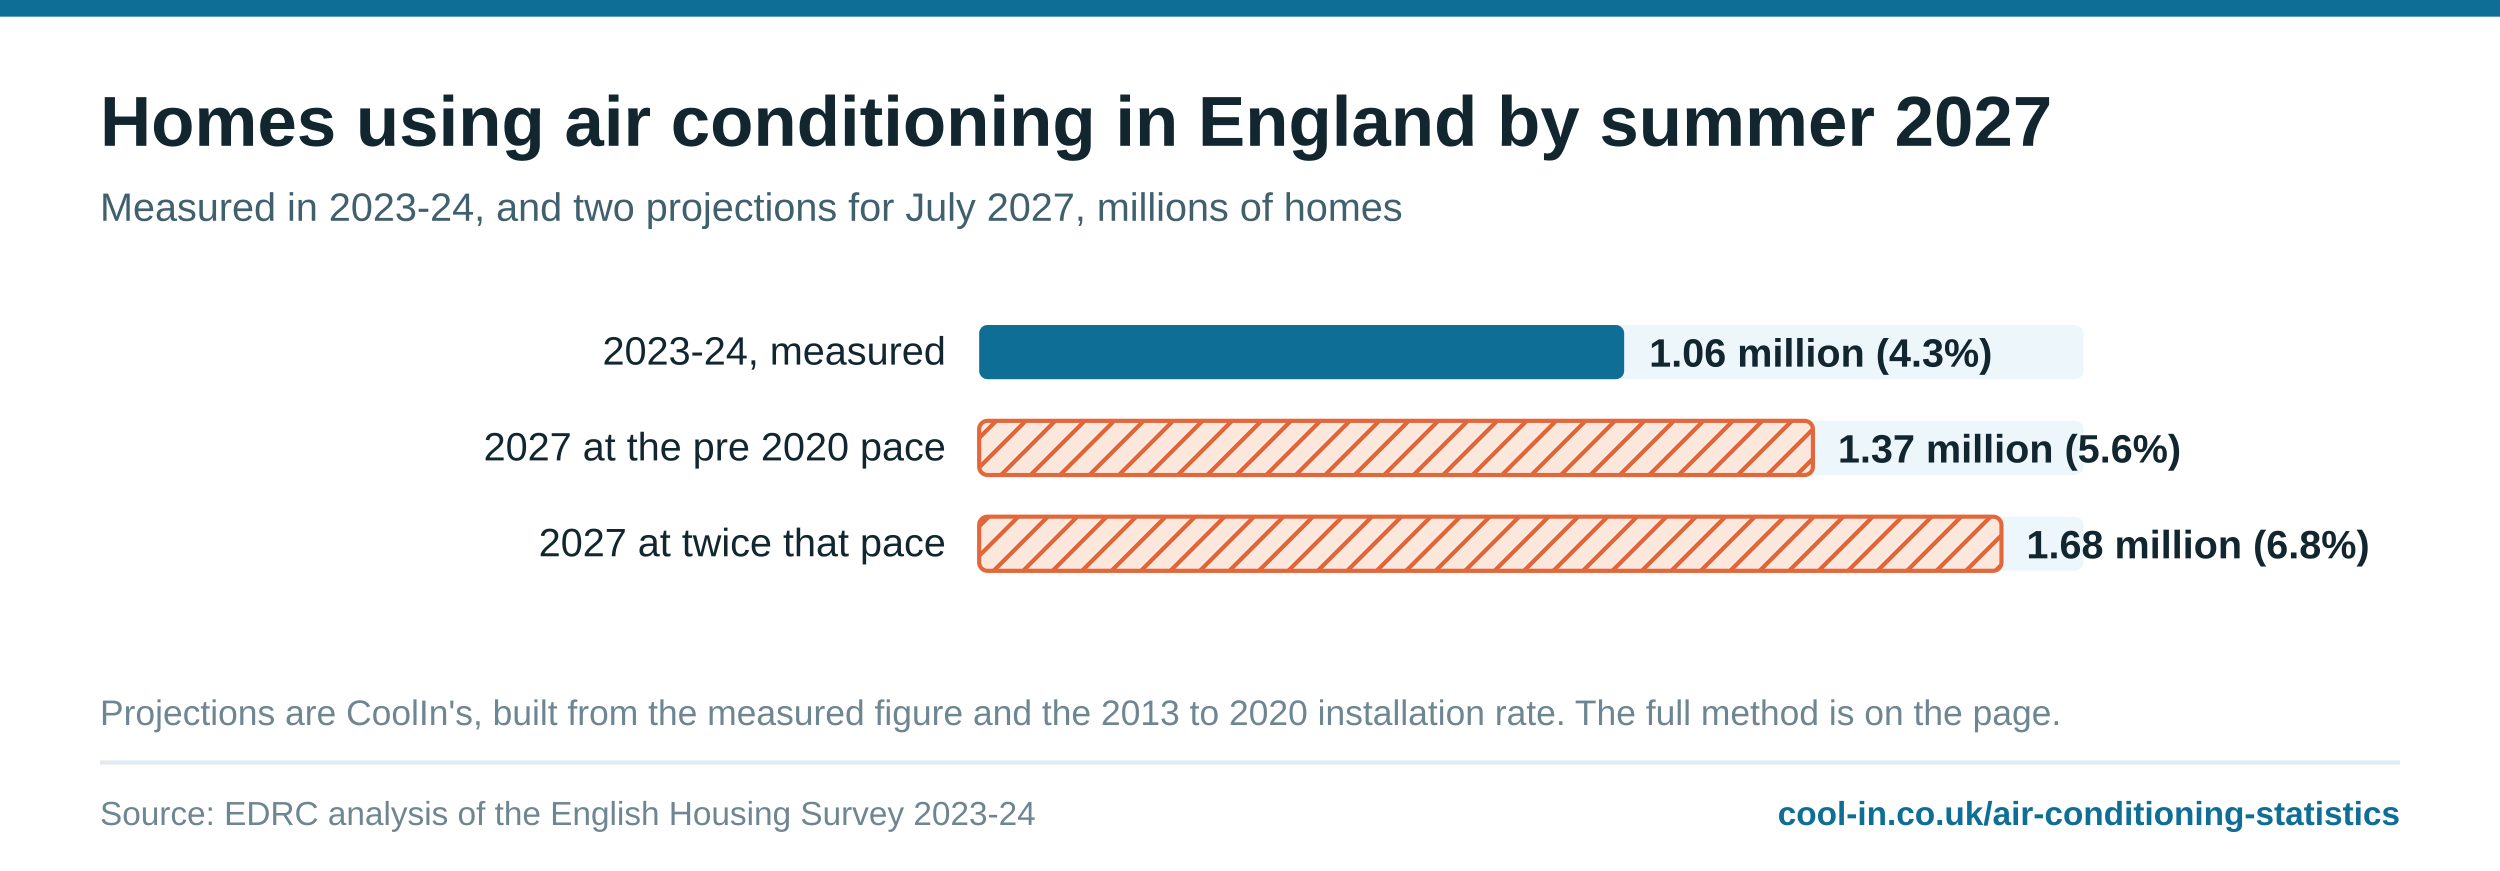
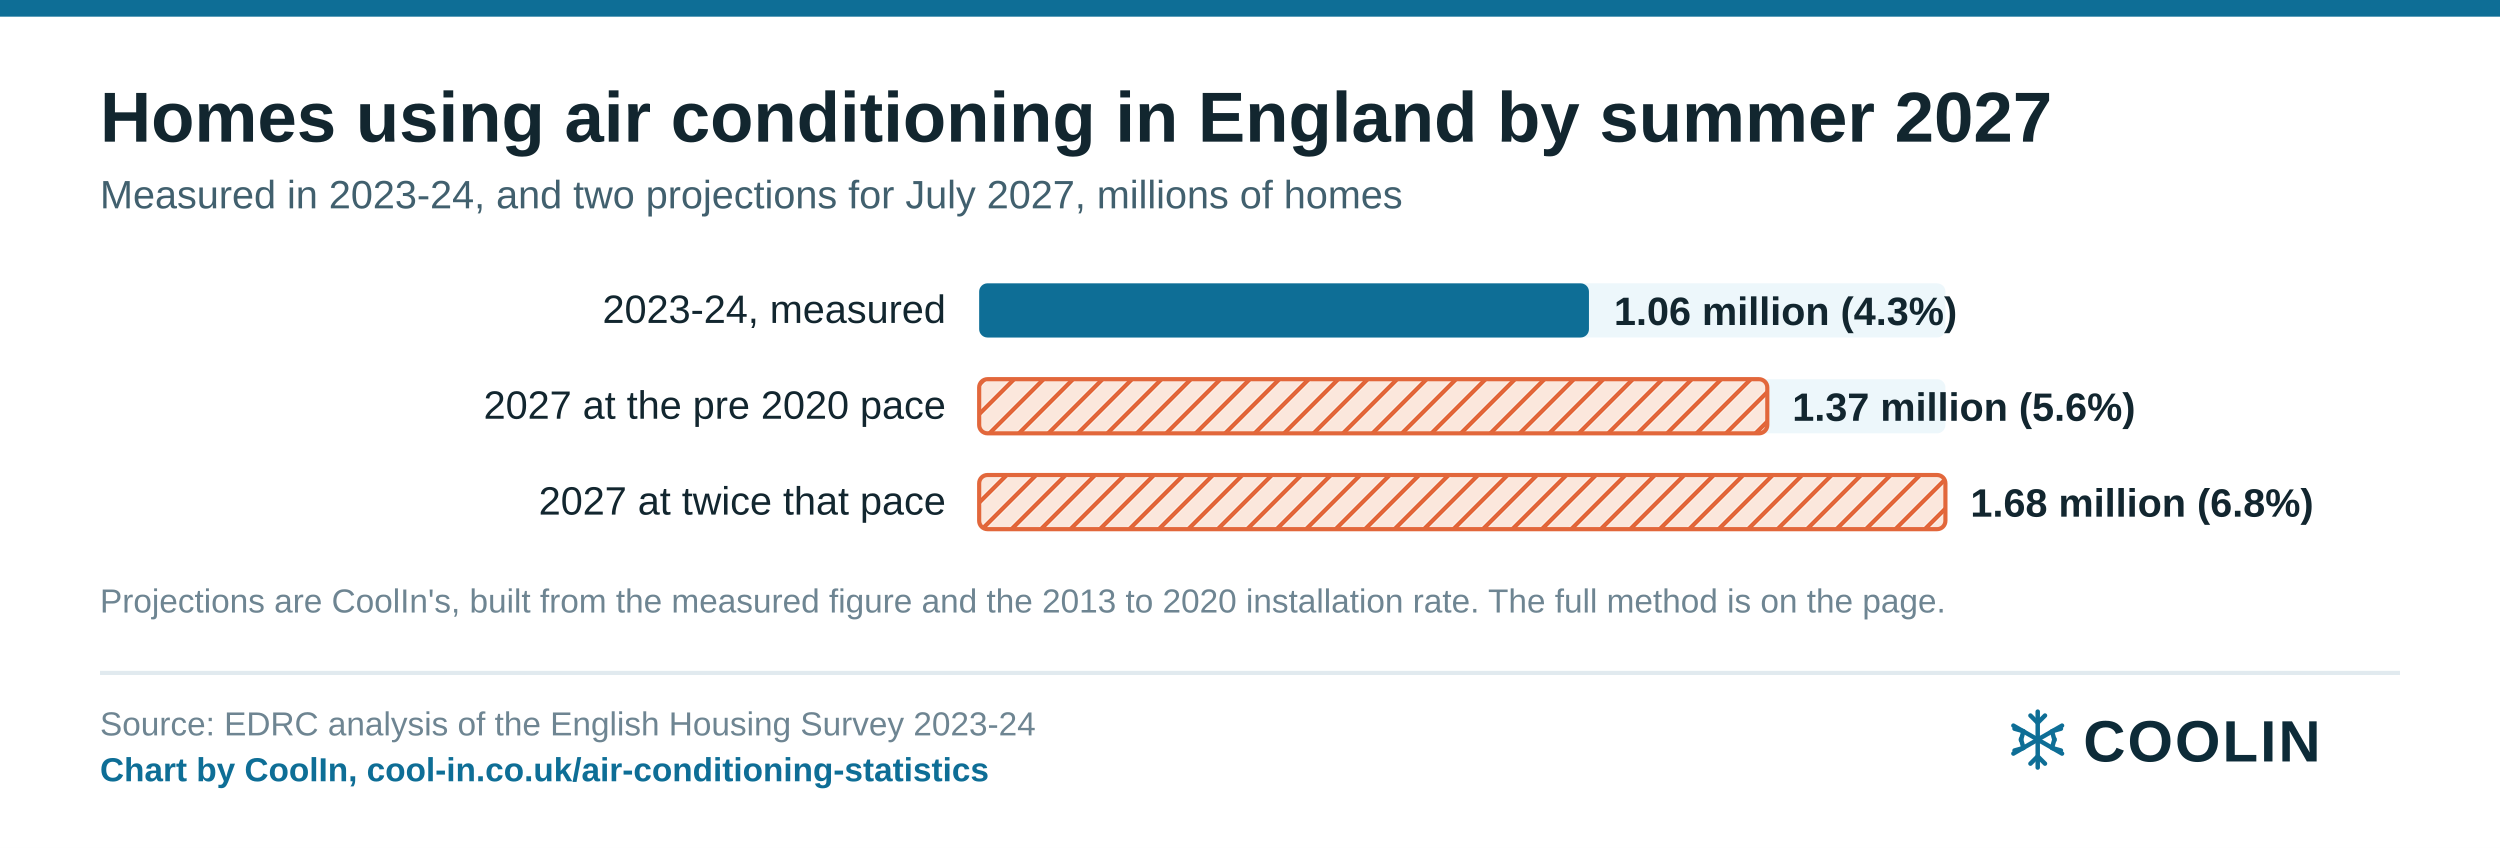
- <svg xmlns="http://www.w3.org/2000/svg" viewBox="0 0 1200 418" width="1200" height="418" font-family="Arial, Helvetica, sans-serif">
-   <rect width="1200" height="418" fill="#FFFFFF" />
+ <svg xmlns="http://www.w3.org/2000/svg" viewBox="0 0 1200 407" width="1200" height="407" font-family="Arial, Helvetica, sans-serif">
+   <rect width="1200" height="407" fill="#FFFFFF" />
  <rect width="1200" height="8" fill="#0E6E96" />
-   <text x="48" y="70" font-size="34" font-weight="700" fill="#12262F">Homes using air conditioning in England by summer 2027</text>
-   <text x="48" y="106" font-size="19" fill="#41606E">Measured in 2023-24, and two projections for July 2027, millions of homes</text>
-   <defs>
-     <pattern id="hatch" width="10" height="10" patternUnits="userSpaceOnUse" patternTransform="rotate(45)">
-       <rect width="10" height="10" fill="#FBE7DC" />
-       <line x1="0" y1="0" x2="0" y2="10" stroke="#E2673B" stroke-width="4" />
-     </pattern>
-   </defs>
-   <text x="454" y="175" font-size="19" font-weight="400" fill="#12262F" text-anchor="end">2023-24, measured</text>
-   <rect x="470" y="156" width="530" height="26" rx="4" fill="#D7EDF7" opacity=".45" />
-   <rect x="470" y="156" width="309.6" height="26" rx="4" fill="#0E6E96" />
-   <text x="791.6" y="176" font-size="19" font-weight="700" fill="#12262F">1.06 million (4.3%)</text>
-   <text x="454" y="221" font-size="19" font-weight="400" fill="#12262F" text-anchor="end">2027 at the pre 2020 pace</text>
-   <rect x="470" y="202" width="530" height="26" rx="4" fill="#D7EDF7" opacity=".45" />
-   <rect x="470" y="202" width="400.2" height="26" rx="4" fill="url(#hatch)" stroke="#E2673B" stroke-width="2" />
-   <text x="882.2" y="222" font-size="19" font-weight="700" fill="#12262F">1.37 million (5.6%)</text>
-   <text x="454" y="267" font-size="19" font-weight="400" fill="#12262F" text-anchor="end">2027 at twice that pace</text>
-   <rect x="470" y="248" width="530" height="26" rx="4" fill="#D7EDF7" opacity=".45" />
-   <rect x="470" y="248" width="490.7" height="26" rx="4" fill="url(#hatch)" stroke="#E2673B" stroke-width="2" />
-   <text x="972.7" y="268" font-size="19" font-weight="700" fill="#12262F">1.68 million (6.8%)</text>
-   <text x="48" y="348" font-size="17" fill="#6E8592">Projections are CoolIn's, built from the measured figure and the 2013 to 2020 installation rate. The full method is on the page.</text>
-   <line x1="48" y1="366" x2="1152" y2="366" stroke="#E1EAEF" stroke-width="2" />
-   <text x="48" y="396" font-size="16" fill="#6E8592">Source: EDRC analysis of the English Housing Survey 2023-24</text>
-   <text x="1152" y="396" font-size="16" font-weight="700" fill="#0E6E96" text-anchor="end">cool-in.co.uk/air-conditioning-statistics</text>
+   <text x="48" y="68" font-size="34" font-weight="700" fill="#12262F">Homes using air conditioning in England by summer 2027</text>
+   <text x="48" y="100" font-size="19" fill="#41606E">Measured in 2023-24, and two projections for July 2027, millions of homes</text>
+   <g transform="translate(0,130)">
+     <defs>
+       <pattern id="hatch" width="10" height="10" patternUnits="userSpaceOnUse" patternTransform="rotate(45)">
+         <rect width="10" height="10" fill="#FBE7DC" />
+         <line x1="0" y1="0" x2="0" y2="10" stroke="#E2673B" stroke-width="4" />
+       </pattern>
+     </defs>
+     <text x="454" y="25" font-size="19" font-weight="400" fill="#12262F" text-anchor="end">2023-24, measured</text>
+     <rect x="470" y="6" width="463.8" height="26" rx="4" fill="#D7EDF7" opacity=".45" />
+     <rect x="470" y="6" width="292.7" height="26" rx="4" fill="#0E6E96" />
+     <text x="774.7" y="26" font-size="19" font-weight="700" fill="#12262F">1.06 million (4.3%)</text>
+     <text x="454" y="71" font-size="19" font-weight="400" fill="#12262F" text-anchor="end">2027 at the pre 2020 pace</text>
+     <rect x="470" y="52" width="463.8" height="26" rx="4" fill="#D7EDF7" opacity=".45" />
+     <rect x="470" y="52" width="378.3" height="26" rx="4" fill="url(#hatch)" stroke="#E2673B" stroke-width="2" />
+     <text x="860.3" y="72" font-size="19" font-weight="700" fill="#12262F">1.37 million (5.6%)</text>
+     <text x="454" y="117" font-size="19" font-weight="400" fill="#12262F" text-anchor="end">2027 at twice that pace</text>
+     <rect x="470" y="98" width="463.8" height="26" rx="4" fill="#D7EDF7" opacity=".45" />
+     <rect x="470" y="98" width="463.8" height="26" rx="4" fill="url(#hatch)" stroke="#E2673B" stroke-width="2" />
+     <text x="945.8" y="118" font-size="19" font-weight="700" fill="#12262F">1.68 million (6.8%)</text>
+   </g>
+   <text x="48" y="294" font-size="16" fill="#6E8592">Projections are CoolIn's, built from the measured figure and the 2013 to 2020 installation rate. The full method is on the page.</text>
+   <line x1="48" y1="323" x2="1152" y2="323" stroke="#E1EAEF" stroke-width="2" />
+   <text x="48" y="353" font-size="16" fill="#6E8592">Source: EDRC analysis of the English Housing Survey 2023-24</text>
+   <text x="48" y="375" font-size="16" font-weight="700" fill="#0E6E96">Chart by CoolIn, cool-in.co.uk/air-conditioning-statistics</text>
+   <g transform="translate(962,338.9) scale(1.342)" fill="none" stroke="#0E6E96" stroke-width="1.6" stroke-linecap="round">
+     <path d="M12 2v20" />
+     <path d="M3.3 7 20.7 17" />
+     <path d="M20.7 7 3.3 17" />
+     <path d="M12 6 9.4 3.4M12 6l2.6-2.6M12 18l-2.6 2.6M12 18l2.6 2.6" />
+     <path d="m17.1 9 3.2-.9M17.1 9l.9 3.2M6.9 15l-3.2.9M6.9 15 6 11.8" />
+     <path d="m17.1 15 3.2.9M17.1 15l.9-3.2M6.9 9l-3.2-.9M6.9 9 6 12.2" />
+   </g>
+   <text x="1000" y="365.5" font-size="28" font-weight="900" letter-spacing="1" fill="#0D2B38">COOLIN</text>
</svg>
